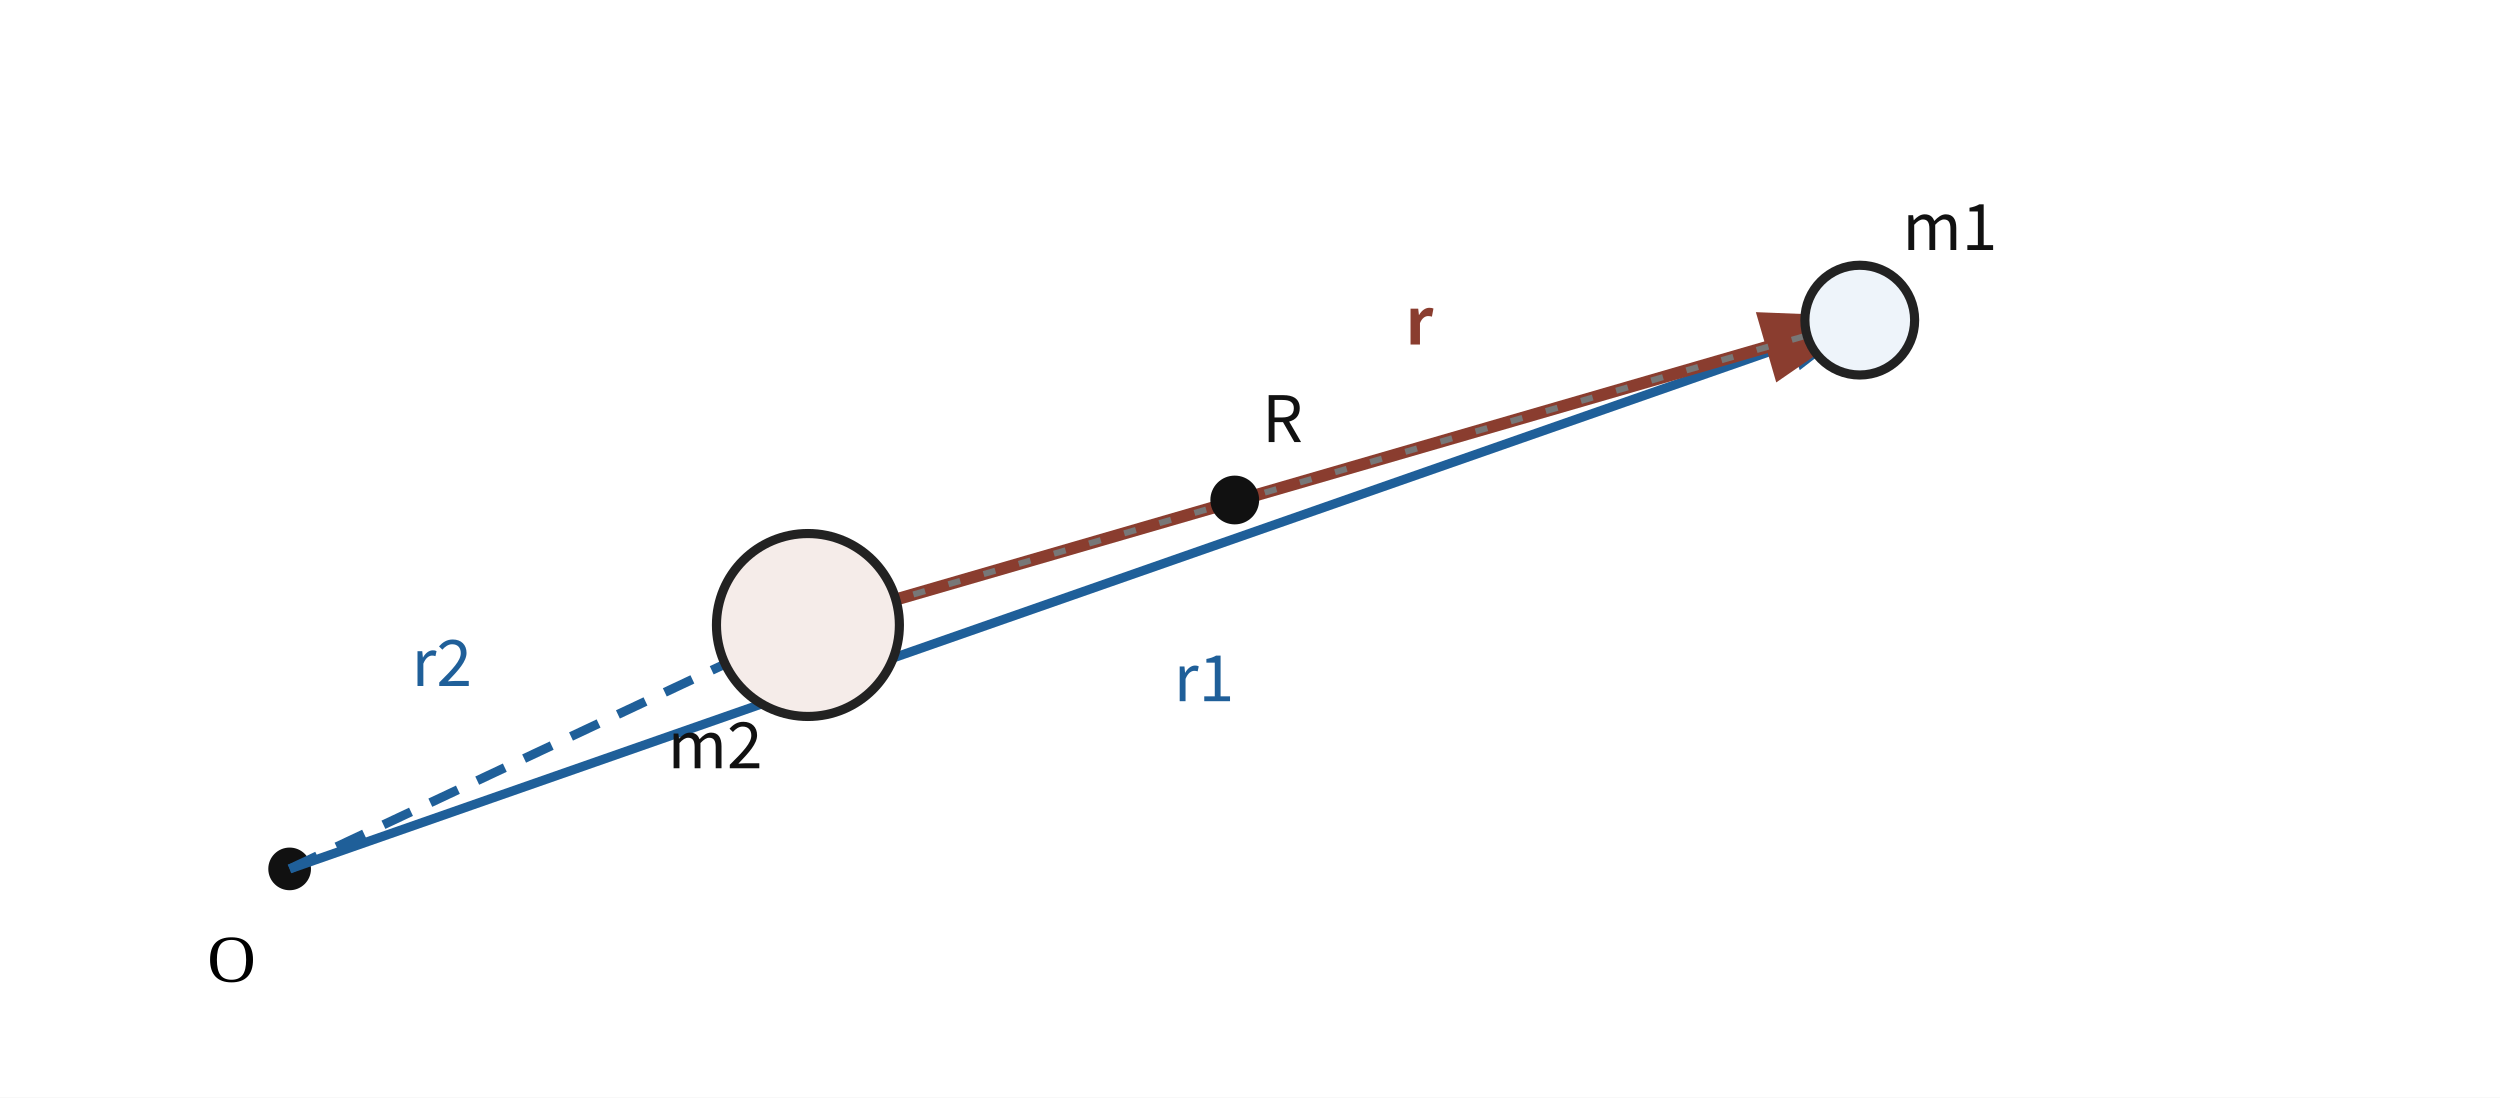
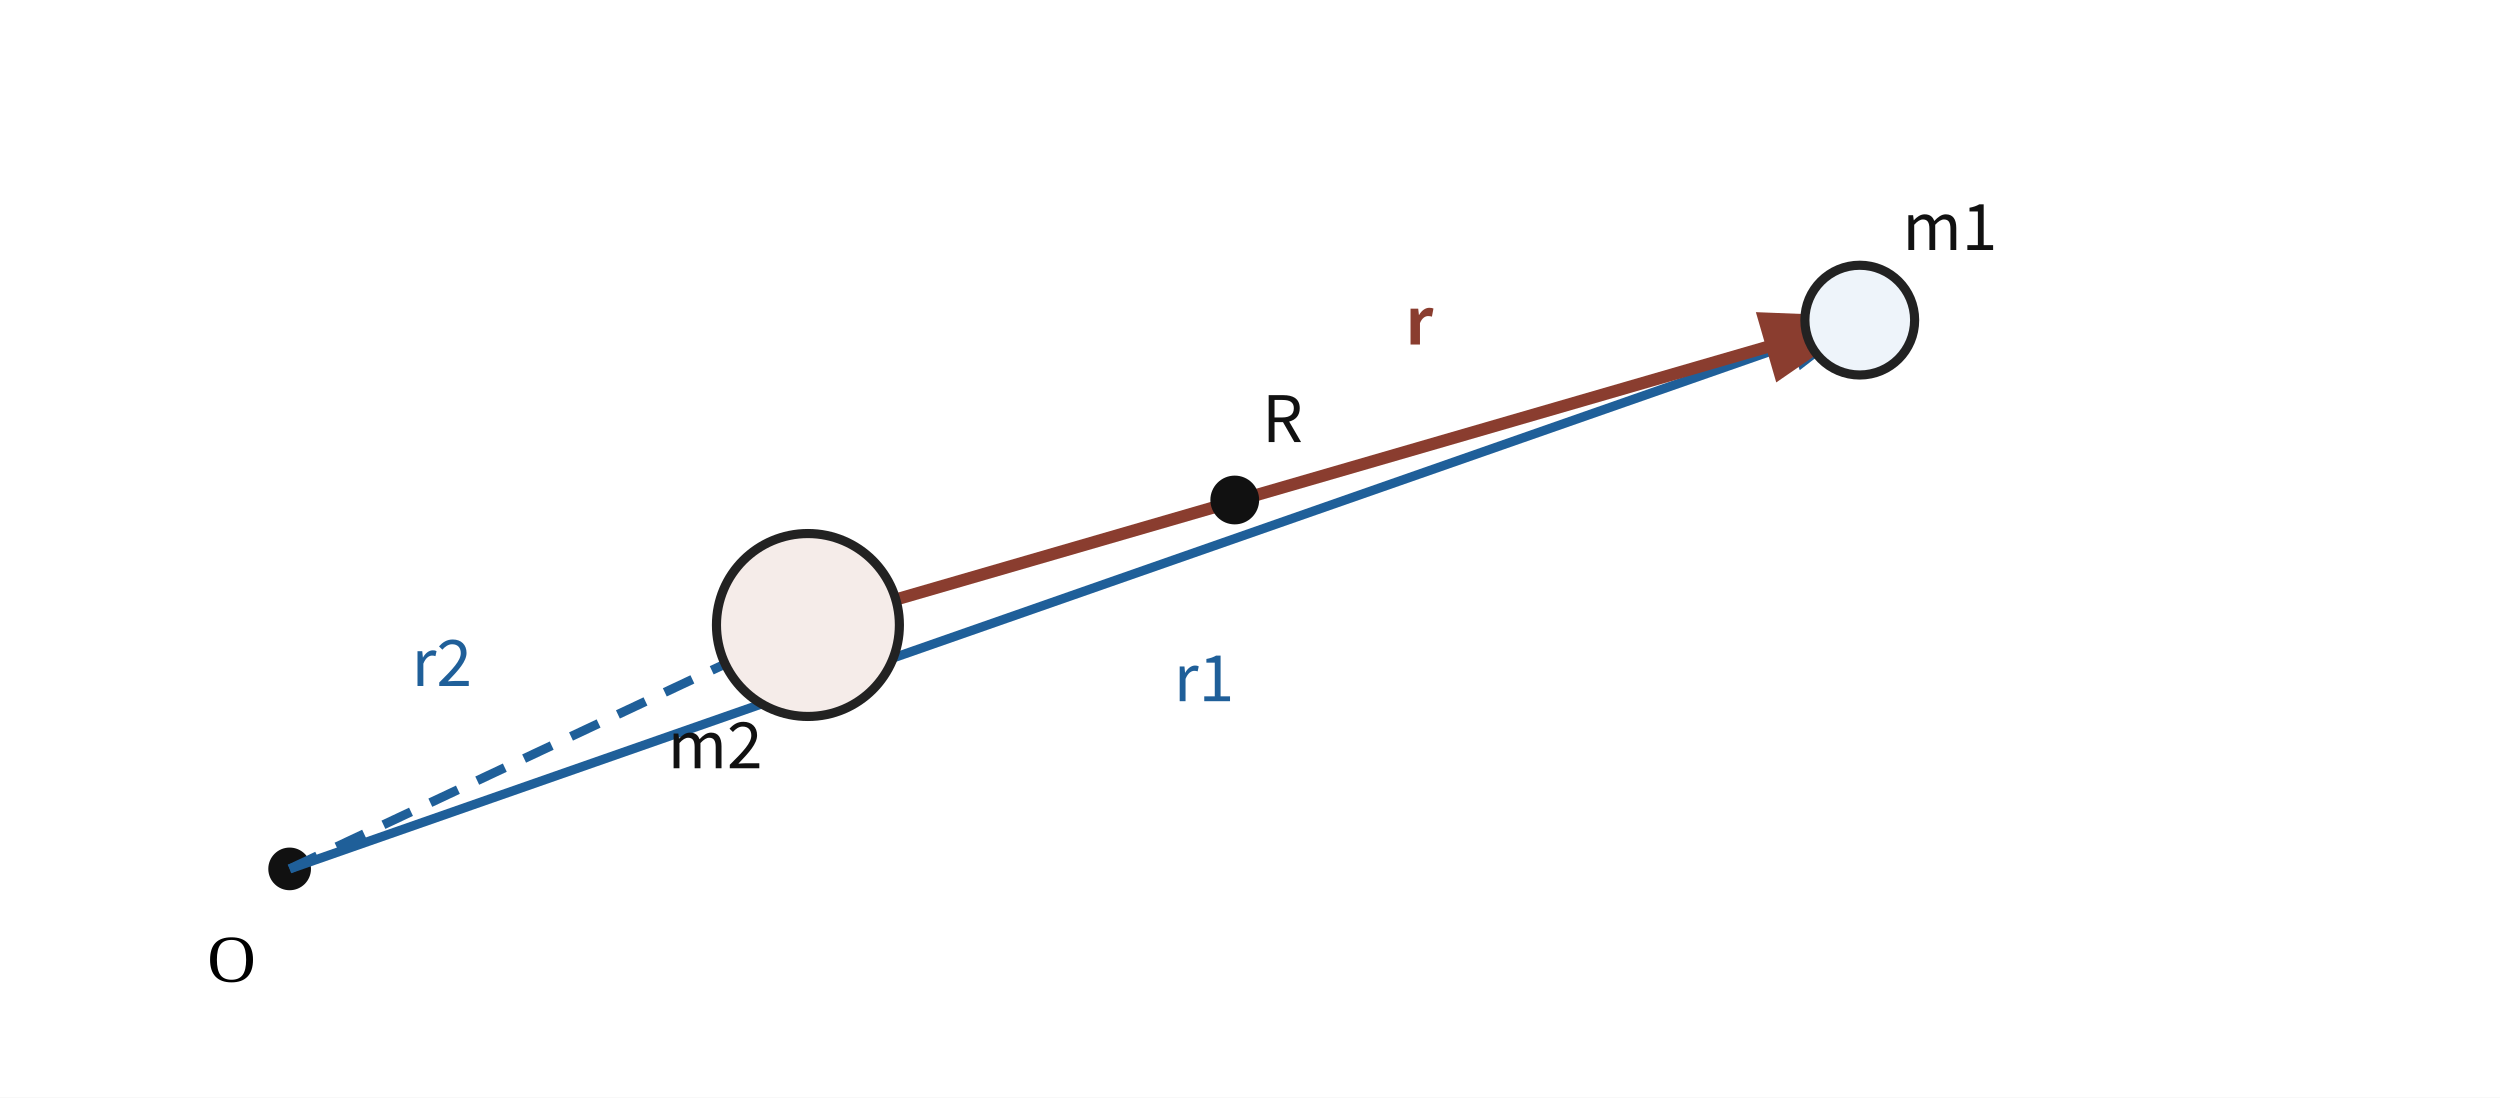
<svg xmlns="http://www.w3.org/2000/svg" viewBox="0 0 820 360" role="img" aria-labelledby="title desc" data-layout-lint="strict">
  <rect width="820" height="360" fill="white" />
  <defs>
    <marker id="arrow-blue" markerWidth="10" markerHeight="10" refX="8" refY="3" orient="auto">
      <path d="M0,0 L0,6 L9,3 z" fill="#1f5f99" />
    </marker>
    <marker id="arrow-red" markerWidth="10" markerHeight="10" refX="8" refY="3" orient="auto">
      <path d="M0,0 L0,6 L9,3 z" fill="#8a3d2f" />
    </marker>
  </defs>
  <circle cx="95" cy="285" r="7" fill="#111" />
  <text x="68" y="322" font-size="22">O</text>
  <line x1="95" y1="285" x2="610" y2="105" stroke="#1f5f99" stroke-width="3" marker-end="url(#arrow-blue)" />
  <line x1="95" y1="285" x2="265" y2="205" stroke="#1f5f99" stroke-width="3" stroke-dasharray="10 7" marker-end="url(#arrow-blue)" />
  <line x1="265" y1="205" x2="610" y2="105" stroke="#8a3d2f" stroke-width="4" marker-end="url(#arrow-red)" />
-   <line x1="265" y1="205" x2="610" y2="105" stroke="#777" stroke-width="2" stroke-dasharray="4 8" />
  <circle cx="610" cy="105" r="18" fill="#eef4fa" stroke="#222" stroke-width="3" />
  <circle cx="265" cy="205" r="30" fill="#f5ece9" stroke="#222" stroke-width="3" />
  <circle cx="405" cy="164" r="8" fill="#111" />
  <g font-family="Noto Sans CJK JP, sans-serif" font-size="21" fill="#111">
    <text x="624" y="82">m1</text>
    <text x="219" y="252">m2</text>
    <text x="414" y="145">R</text>
    <text x="461" y="113" fill="#8a3d2f" font-weight="700">r</text>
    <text x="385" y="230" fill="#1f5f99">r1</text>
    <text x="135" y="225" fill="#1f5f99">r2</text>
  </g>
</svg>
